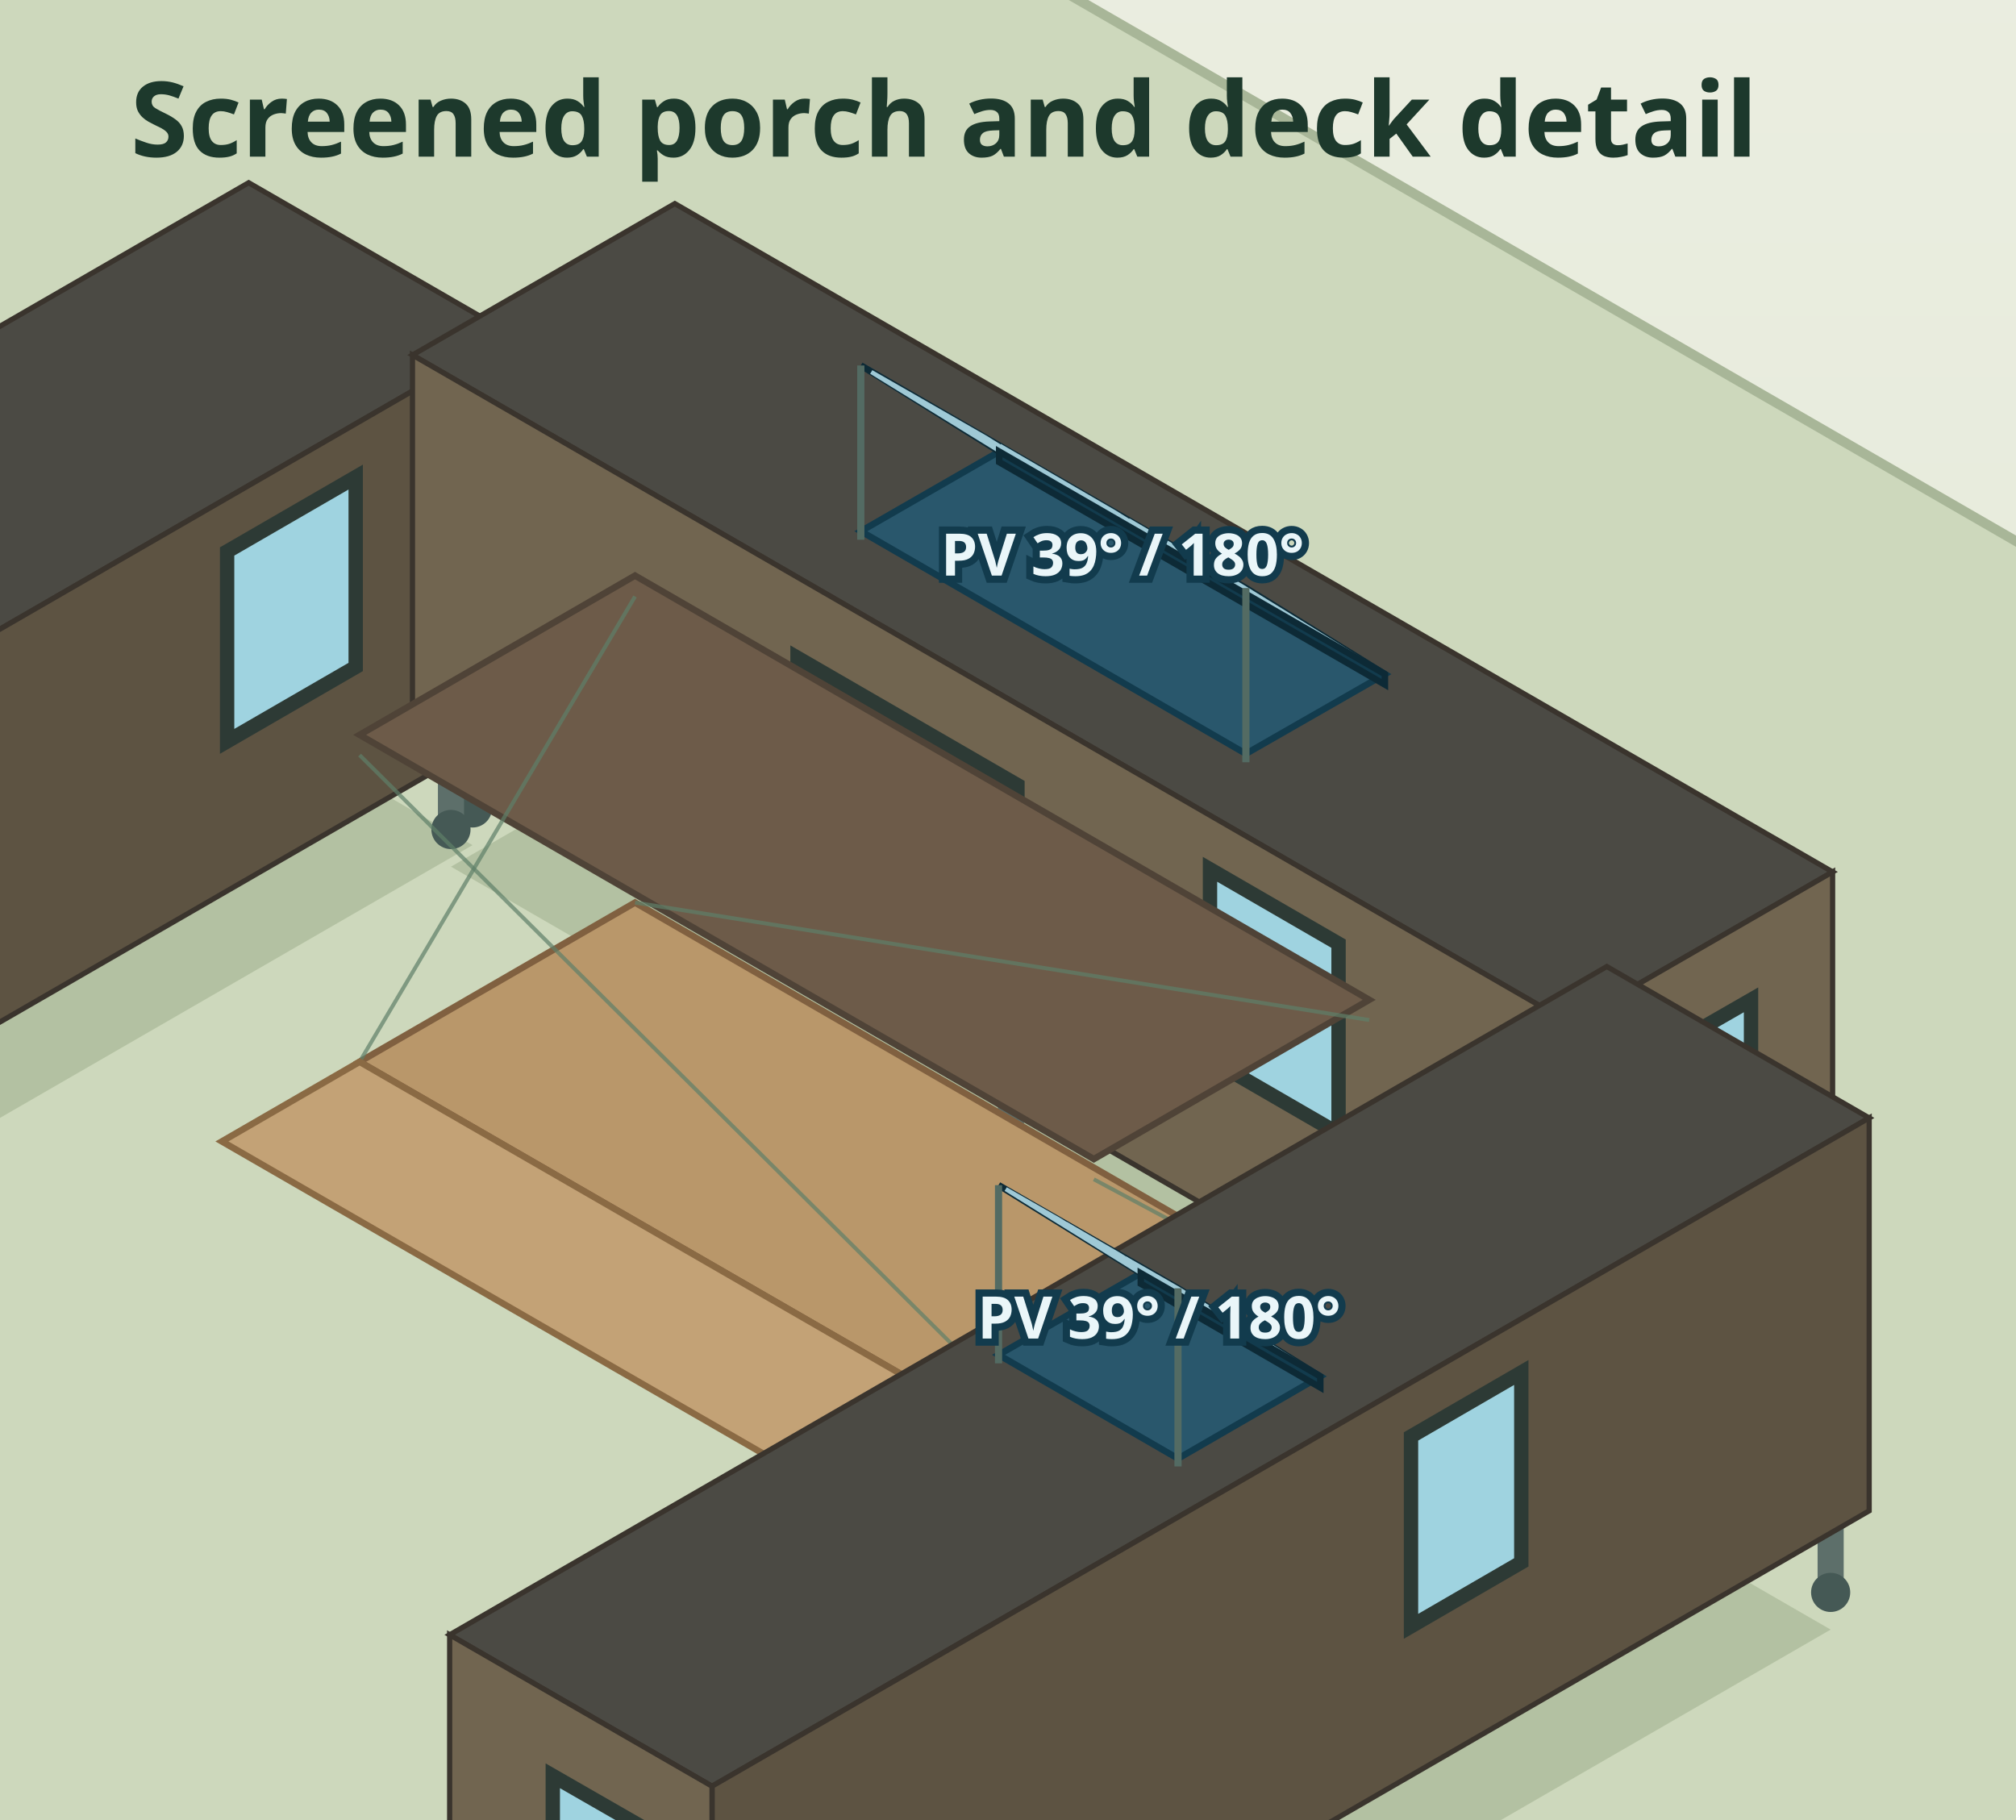
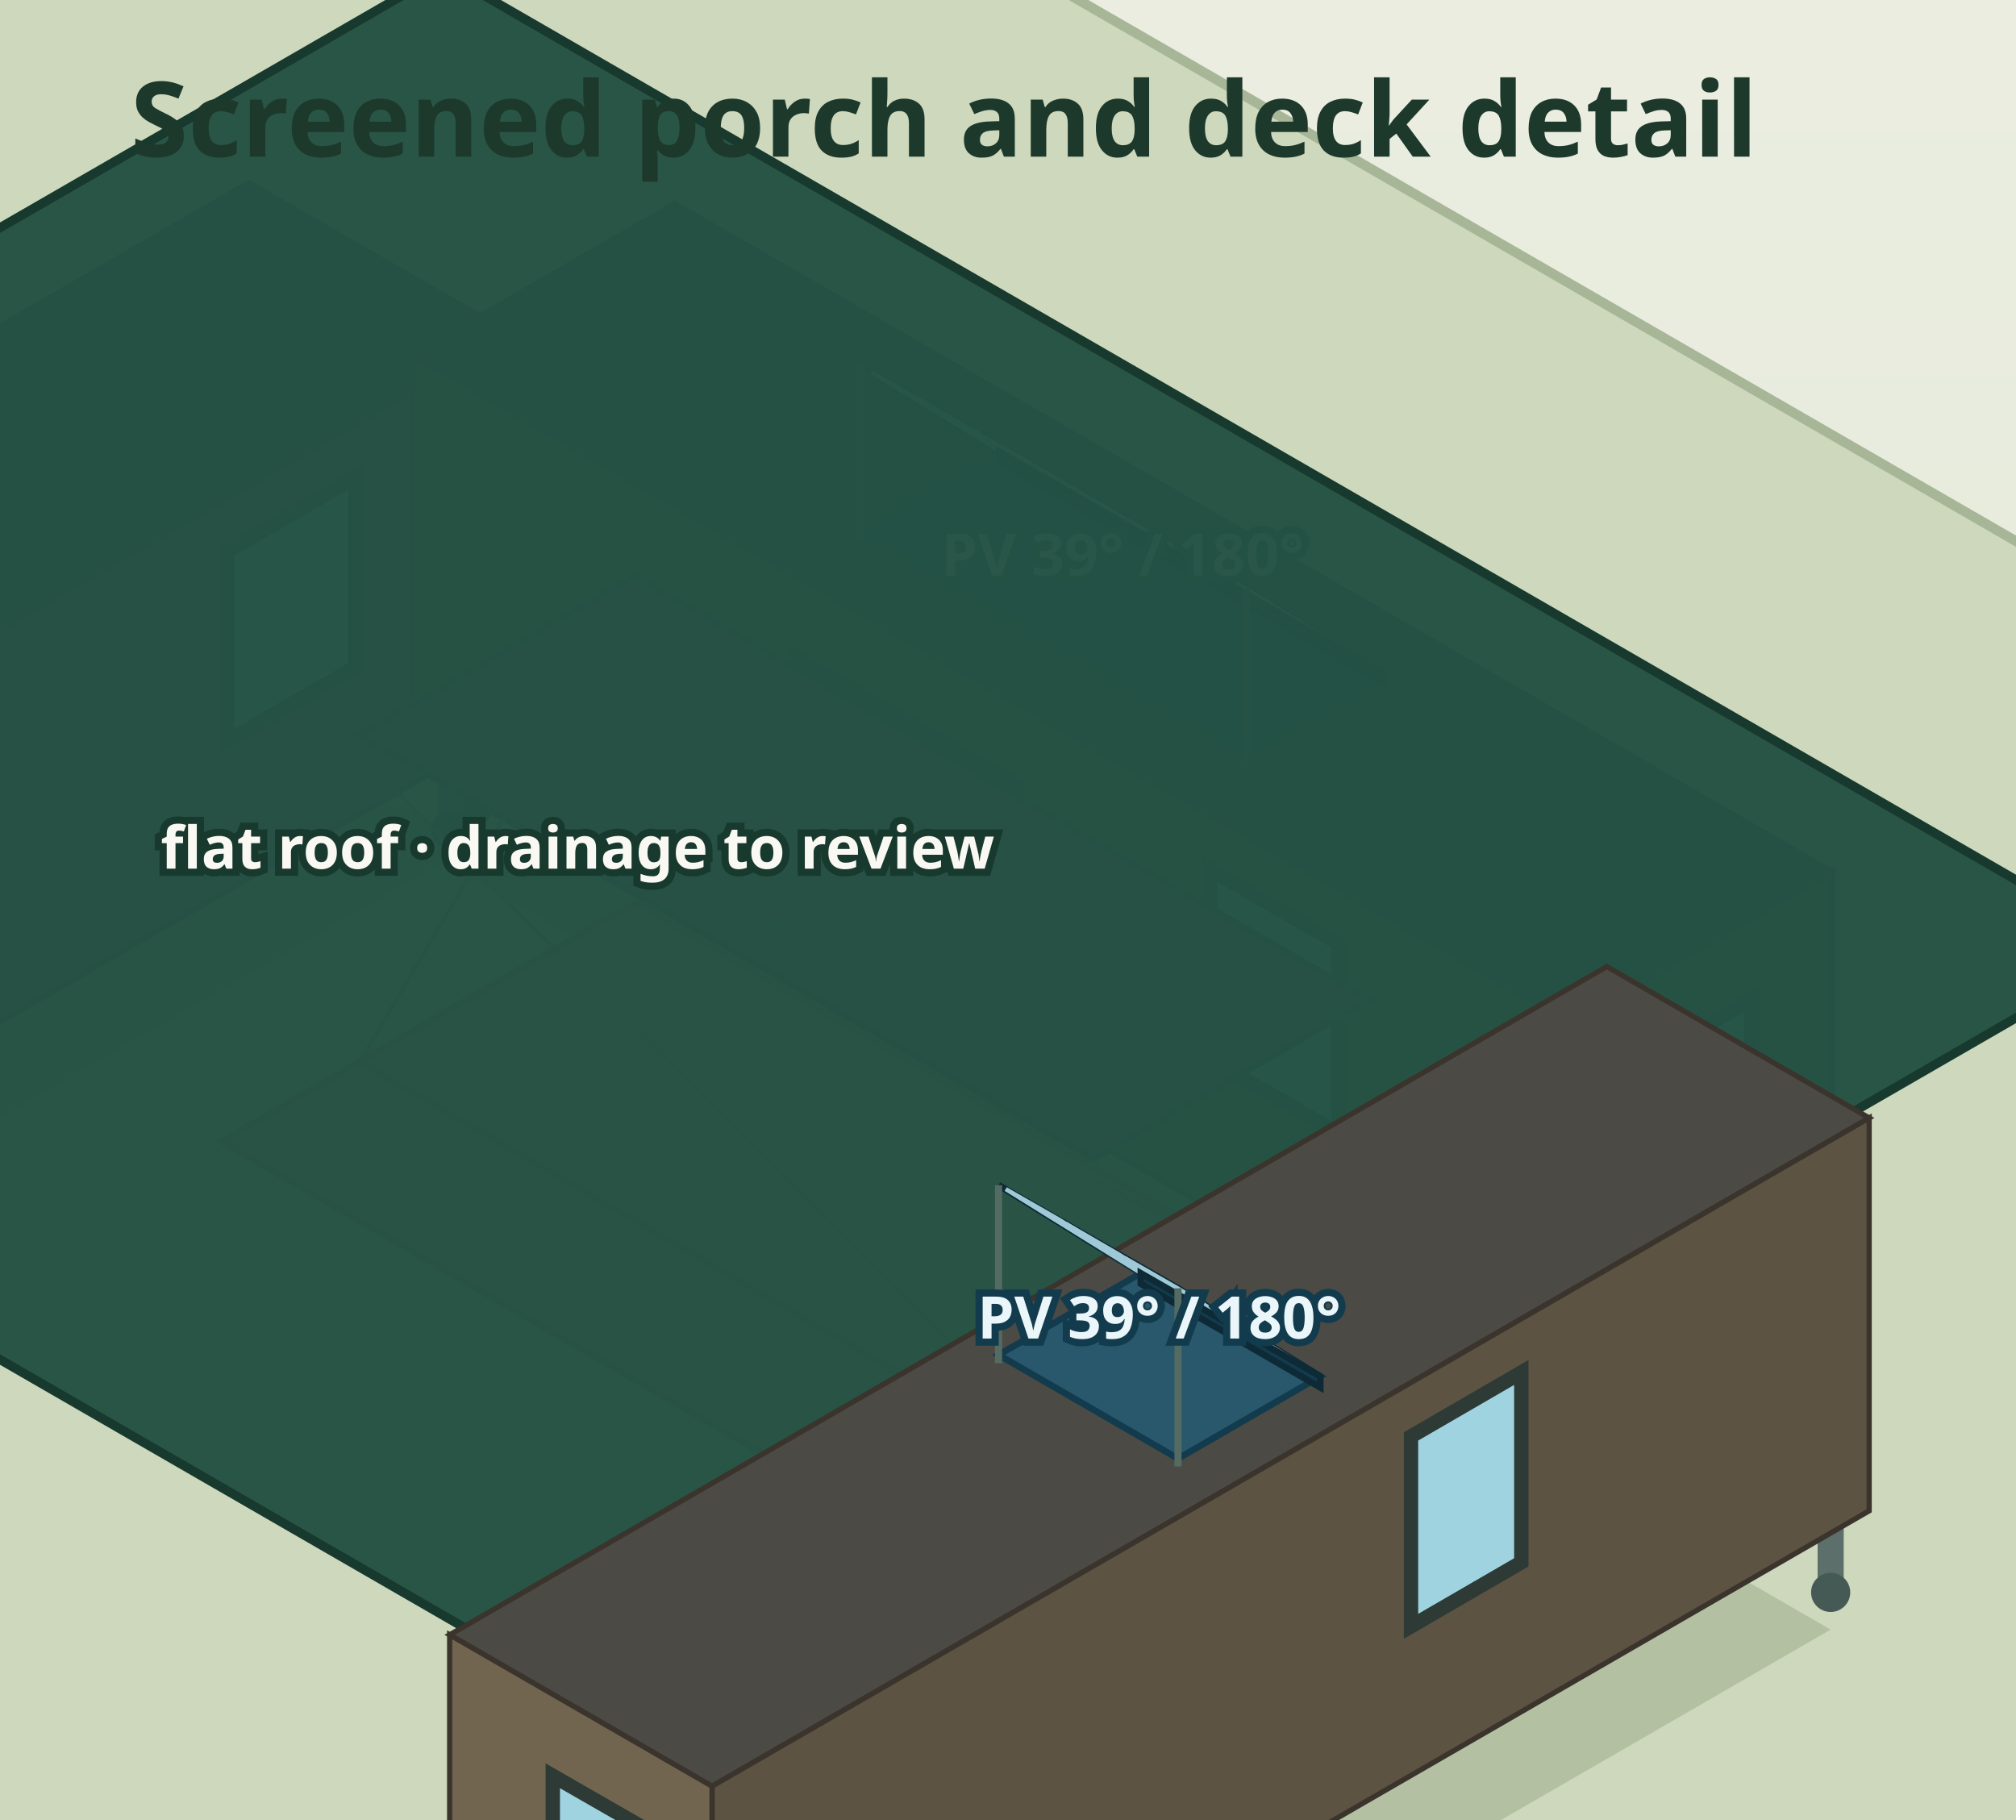
<svg xmlns="http://www.w3.org/2000/svg" viewBox="431.5 159.1 308.9 278.8" role="img" aria-labelledby="concept-family-lodge-porch-t concept-family-lodge-porch-d" data-plan-scale="16.2" data-plan-width="1040">
  <defs>
    <linearGradient id="concept-family-lodge-porch-sky" x1="0" y1="0" x2="0" y2="1">
      <stop offset="0" stop-color="#eef0e4" />
      <stop offset="1" stop-color="#dce4d0" />
    </linearGradient>
  </defs>
  <rect width="1040" height="700" fill="url(#concept-family-lodge-porch-sky)" />
  <path d="M499.4 102.9L995 389L540.6 651.4L45 365.3Z" fill="#cdd8bc" stroke="#a8b698" stroke-width="1.5" />
  <path d="M504.9 269.6 503.2 270.6 475 254.4 476.7 253.4Z" fill="#9ab886" fill-opacity="0.3" stroke="#4f7d64" stroke-width="0.8" />
  <path d="M504.9 209.4 503.2 210.3 475 194.1 476.7 193.1Z" fill="#6f9d5b" fill-opacity="0.28" stroke="#4f7d64" stroke-width="0.8" />
  <path d="M504.9 269.6L504.9 209.4" stroke="#4f7d64" stroke-width="0.9" />
  <path d="M503.2 270.6L503.2 210.3" stroke="#4f7d64" stroke-width="0.9" />
  <path d="M475 254.4L475 194.1" stroke="#4f7d64" stroke-width="0.9" />
  <path d="M476.7 253.4L476.7 193.1" stroke="#4f7d64" stroke-width="0.9" />
  <path d="M503.9 288.6 332.4 387.6 298.1 367.8 469.6 268.8Z" fill="#9eae8d" fill-opacity="0.55" />
  <line x1="503.9" y1="282.9" x2="503.9" y2="270.5" stroke="#5d6f6a" stroke-width="4" />
  <circle cx="503.9" cy="282.9" r="3" fill="#455955" />
  <line x1="332.4" y1="381.9" x2="332.4" y2="369.5" stroke="#5d6f6a" stroke-width="4" />
  <circle cx="332.4" cy="381.9" r="3" fill="#455955" />
  <line x1="298.1" y1="362.1" x2="298.1" y2="349.7" stroke="#5d6f6a" stroke-width="4" />
  <circle cx="298.1" cy="362.1" r="3" fill="#455955" />
  <line x1="469.6" y1="263.1" x2="469.6" y2="250.7" stroke="#5d6f6a" stroke-width="4" />
  <circle cx="469.6" cy="263.1" r="3" fill="#455955" />
  <line x1="418.1" y1="332.4" x2="418.1" y2="320" stroke="#5d6f6a" stroke-width="4" />
  <circle cx="418.1" cy="332.4" r="3" fill="#455955" />
  <line x1="383.9" y1="312.6" x2="383.9" y2="300.2" stroke="#5d6f6a" stroke-width="4" />
  <circle cx="383.9" cy="312.6" r="3" fill="#455955" />
  <path d="M509.8 210.3 332.4 312.7 292.2 289.5 469.6 187.1Z" fill="#4b4a44" stroke="#3a342d" stroke-width="0.8" />
  <path d="M509.8 270.5 332.4 372.9 332.4 312.7 509.8 210.3Z" fill="#5d5342" stroke="#3a342d" stroke-width="0.8" />
  <path d="M332.4 372.9 292.2 349.7 292.2 289.5 332.4 312.7Z" fill="#716550" stroke="#3a342d" stroke-width="0.8" />
  <path d="M486 261.3 466.3 272.7 466.3 243.6 486 232.2Z" fill="#9fd3e0" stroke="#2d3a35" stroke-width="2.2" />
  <path d="M426.2 314.5 413.6 321.8 413.6 278.2 426.2 270.9Z" fill="#5d432c" stroke="#2d3a35" stroke-width="2.2" />
  <path d="M425.6 249.8 398.2 234 376.4 246.6 403.8 262.4Z" fill="#245a73" fill-opacity="0.85" stroke="#123b4d" stroke-width="1" />
  <path d="M425.6 249.8 398.2 234 376.4 220.5 403.8 236.3Z" fill="#123b4d" stroke="#0d2a36" stroke-width="1" />
  <path d="M424.5 249.2 416.4 244.5 395.8 231.7 403.9 236.4Z" fill="#2f6d88" stroke="#9fc9d6" stroke-width="0.65" />
  <path d="M415.4 243.9 407.2 239.2 386.6 226.4 394.8 231.1Z" fill="#245a73" stroke="#9fc9d6" stroke-width="0.65" />
  <path d="M406.2 238.6 398.1 233.9 377.5 221.2 385.7 225.9Z" fill="#2f6d88" stroke="#9fc9d6" stroke-width="0.65" />
  <path d="M425.6 249.8 398.2 234 398.2 235.7 425.6 251.5Z" fill="#123b4d" stroke="#0d2a36" stroke-width="1" />
  <line x1="376.4" y1="247.8" x2="376.4" y2="220.5" stroke="#536b63" stroke-width="1.1" />
  <line x1="403.8" y1="263.7" x2="403.8" y2="236.3" stroke="#536b63" stroke-width="1.1" />
  <text x="401" y="244.1" text-anchor="middle" font-family="system-ui, sans-serif" font-size="9" font-weight="800" fill="#eaf6f9" stroke="#123b4d" stroke-width="2.2" paint-order="stroke">PV 39° / 180°</text>
  <path d="M534.9 272.1 706.4 371.1 672.1 390.9 500.6 291.9Z" fill="#9eae8d" fill-opacity="0.55" />
  <line x1="534.9" y1="266.4" x2="534.9" y2="253.9" stroke="#5d6f6a" stroke-width="4" />
  <circle cx="534.9" cy="266.4" r="3" fill="#455955" />
  <line x1="706.4" y1="365.4" x2="706.4" y2="352.9" stroke="#5d6f6a" stroke-width="4" />
  <circle cx="706.4" cy="365.4" r="3" fill="#455955" />
  <line x1="672.1" y1="385.2" x2="672.1" y2="372.7" stroke="#5d6f6a" stroke-width="4" />
  <circle cx="672.1" cy="385.2" r="3" fill="#455955" />
  <line x1="500.6" y1="286.2" x2="500.6" y2="273.7" stroke="#5d6f6a" stroke-width="4" />
  <circle cx="500.6" cy="286.2" r="3" fill="#455955" />
  <line x1="620.7" y1="315.9" x2="620.7" y2="303.4" stroke="#5d6f6a" stroke-width="4" />
  <circle cx="620.7" cy="315.9" r="3" fill="#455955" />
  <line x1="586.4" y1="335.7" x2="586.4" y2="323.2" stroke="#5d6f6a" stroke-width="4" />
  <circle cx="586.4" cy="335.7" r="3" fill="#455955" />
  <path d="M534.9 190.3 712.3 292.7 672.1 315.9 494.7 213.5Z" fill="#4b4a44" stroke="#3a342d" stroke-width="0.8" />
  <path d="M494.7 273.7 672.1 376.1 672.1 315.9 494.7 213.5Z" fill="#716550" stroke="#3a342d" stroke-width="0.8" />
  <path d="M712.3 352.9 672.1 376.1 672.1 315.9 712.3 292.7Z" fill="#716550" stroke="#3a342d" stroke-width="0.8" />
  <path d="M553.7 303.6 587.4 323.1 587.4 279.4 553.7 259.9Z" fill="#5d432c" stroke="#2d3a35" stroke-width="2.2" />
  <path d="M616.9 321.4 636.6 332.8 636.6 303.7 616.9 292.3Z" fill="#9fd3e0" stroke="#2d3a35" stroke-width="2.2" />
  <path d="M699.8 337.3 685.7 345.4 685.7 320.4 699.8 312.3Z" fill="#9fd3e0" stroke="#2d3a35" stroke-width="2.2" />
  <path d="M643.7 262.4 584.6 228.3 563.4 240.5 622.4 274.6Z" fill="#245a73" fill-opacity="0.85" stroke="#123b4d" stroke-width="1" />
  <path d="M643.7 262.4 584.6 228.3 563.4 215.1 622.4 249.2Z" fill="#123b4d" stroke="#0d2a36" stroke-width="1" />
  <path d="M642 261.4 624.5 251.2 604.4 238.8 621.9 249Z" fill="#2f6d88" stroke="#9fc9d6" stroke-width="0.65" />
  <path d="M622.3 250 604.8 239.9 584.7 227.4 602.3 237.6Z" fill="#245a73" stroke="#9fc9d6" stroke-width="0.65" />
  <path d="M602.6 238.7 585.1 228.5 565 216.1 582.6 226.2Z" fill="#2f6d88" stroke="#9fc9d6" stroke-width="0.65" />
  <path d="M643.7 262.4 584.6 228.3 584.6 229.9 643.7 264Z" fill="#123b4d" stroke="#0d2a36" stroke-width="1" />
  <line x1="563.4" y1="241.8" x2="563.4" y2="215.1" stroke="#536b63" stroke-width="1.1" />
  <line x1="622.4" y1="275.9" x2="622.4" y2="249.2" stroke="#536b63" stroke-width="1.1" />
  <text x="603.5" y="247.3" text-anchor="middle" font-family="system-ui, sans-serif" font-size="9" font-weight="800" fill="#eaf6f9" stroke="#123b4d" stroke-width="2.2" paint-order="stroke">PV 39° / 180°</text>
  <path d="M528.8 297.4 641.3 362.4 599.1 386.7 486.6 321.8Z" fill="#b9976a" stroke="#806040" stroke-width="1" />
  <path d="M528.8 247.3 641.3 312.3 599.1 336.7 486.6 271.7Z" fill="#6d5b49" stroke="#4f4337" stroke-width="1" />
  <path d="M528.8 297.4L641.3 315.4" stroke="#5e8069" stroke-width="0.6" stroke-opacity="0.7" />
  <path d="M641.3 362.4L599.1 339.8" stroke="#5e8069" stroke-width="0.6" stroke-opacity="0.7" />
  <path d="M599.1 386.7L486.6 274.8" stroke="#5e8069" stroke-width="0.6" stroke-opacity="0.7" />
  <path d="M486.6 321.8L528.8 250.5" stroke="#5e8069" stroke-width="0.6" stroke-opacity="0.7" />
  <path d="M486.6 321.8 599.1 386.7 578 398.9 465.5 334Z" fill="#c3a276" stroke="#8a6a44" stroke-width="1" />
+   <path d="M499.4 154.8 758.7 304.5 540.6 430.4 281.3 280.7Z" fill="#245244" fill-opacity="0.97" stroke="#17392e" stroke-width="1.4" />
+   <text x="520" y="292.2" text-anchor="middle" font-family="system-ui, sans-serif" font-size="9" font-weight="800" fill="#faf8f2" stroke="#17392e" stroke-width="2.2" paint-order="stroke">flat roof · drainage to review</text>
  <path d="M712 408.8 540.6 507.8 506.3 488 677.7 389Z" fill="#9eae8d" fill-opacity="0.55" />
  <line x1="712" y1="403.1" x2="712" y2="390.6" stroke="#5d6f6a" stroke-width="4" />
  <circle cx="712" cy="403.1" r="3" fill="#455955" />
  <line x1="540.6" y1="502.1" x2="540.6" y2="489.6" stroke="#5d6f6a" stroke-width="4" />
  <circle cx="540.6" cy="502.1" r="3" fill="#455955" />
  <line x1="506.3" y1="482.3" x2="506.3" y2="469.8" stroke="#5d6f6a" stroke-width="4" />
  <circle cx="506.3" cy="482.3" r="3" fill="#455955" />
  <line x1="677.7" y1="383.3" x2="677.7" y2="370.8" stroke="#5d6f6a" stroke-width="4" />
  <circle cx="677.7" cy="383.3" r="3" fill="#455955" />
  <line x1="626.3" y1="452.6" x2="626.3" y2="440.1" stroke="#5d6f6a" stroke-width="4" />
  <circle cx="626.3" cy="452.6" r="3" fill="#455955" />
  <line x1="592" y1="432.8" x2="592" y2="420.3" stroke="#5d6f6a" stroke-width="4" />
  <circle cx="592" cy="432.8" r="3" fill="#455955" />
  <path d="M717.9 330.4 540.6 432.8 500.4 409.6 677.7 307.2Z" fill="#4b4a44" stroke="#3a342d" stroke-width="0.8" />
  <path d="M717.9 390.6 540.6 493 540.6 432.8 717.9 330.4Z" fill="#5d5342" stroke="#3a342d" stroke-width="0.8" />
  <path d="M540.6 493 500.4 469.8 500.4 409.6 540.6 432.8Z" fill="#716550" stroke="#3a342d" stroke-width="0.8" />
  <path d="M664.6 398.5 647.7 408.3 647.7 379.2 664.6 369.4Z" fill="#9fd3e0" stroke="#2d3a35" stroke-width="2.2" />
  <path d="M530.3 464.2 516.2 456.1 516.2 431.2 530.3 439.3Z" fill="#9fd3e0" stroke="#2d3a35" stroke-width="2.2" />
  <path d="M633.8 370 606.3 354.2 584.5 366.7 612 382.6Z" fill="#245a73" fill-opacity="0.85" stroke="#123b4d" stroke-width="1" />
  <path d="M633.8 370 606.3 354.2 584.5 340.7 612 356.5Z" fill="#123b4d" stroke="#0d2a36" stroke-width="1" />
  <path d="M632.6 369.3 624.5 364.6 603.9 351.9 612.1 356.6Z" fill="#2f6d88" stroke="#9fc9d6" stroke-width="0.65" />
  <path d="M623.5 364.1 615.3 359.3 594.8 346.6 602.9 351.3Z" fill="#245a73" stroke="#9fc9d6" stroke-width="0.65" />
  <path d="M614.4 358.8 606.2 354.1 585.6 341.3 593.8 346Z" fill="#2f6d88" stroke="#9fc9d6" stroke-width="0.65" />
  <path d="M633.8 370 606.3 354.2 606.3 355.8 633.8 371.7Z" fill="#123b4d" stroke="#0d2a36" stroke-width="1" />
  <line x1="584.5" y1="368" x2="584.5" y2="340.7" stroke="#536b63" stroke-width="1.1" />
  <line x1="612" y1="383.8" x2="612" y2="356.5" stroke="#536b63" stroke-width="1.1" />
  <text x="609.1" y="364.2" text-anchor="middle" font-family="system-ui, sans-serif" font-size="9" font-weight="800" fill="#eaf6f9" stroke="#123b4d" stroke-width="2.2" paint-order="stroke">PV 39° / 180°</text>
  <text x="30" y="46" font-family="system-ui, sans-serif" font-size="22" font-weight="800" fill="#1d392c">Family Lodge</text>
  <text x="30" y="68" font-family="system-ui, sans-serif" font-size="12" fill="#40583f">Screened porch and deck detail · cropped from the same geometry</text>
  <text x="451.5" y="183.1" font-family="system-ui, sans-serif" font-size="16" font-weight="800" fill="#1d392c">Screened porch and deck detail</text>
  <g aria-hidden="true">
    <circle cx="996" cy="44" r="22" fill="#fffdf7" fill-opacity="0.9" stroke="#b9c3b2" />
    <path d="M996 28l6 30l-6 -8l-6 8z" fill="#1d392c" />
    <text x="996" y="76" text-anchor="middle" font-size="10" font-weight="700" font-family="system-ui, sans-serif" fill="#1d392c">N</text>
  </g>
-   <text x="30" y="682" font-family="system-ui, sans-serif" font-size="10" fill="#5e6a58">Illustrative concept · generated from the same geometry as the plan · not for construction · Containers Hamlet Design Lab · CC BY-SA 4.0</text>
+   <text x="30" y="682" font-family="system-ui, sans-serif" font-size="10" fill="#5e6a58">Illustrative concept · shadows are illustrative, not a solar or overshadowing study · generated from the same geometry · not for construction · Containers Hamlet Design Lab · CC BY-SA 4.0</text>
</svg>
